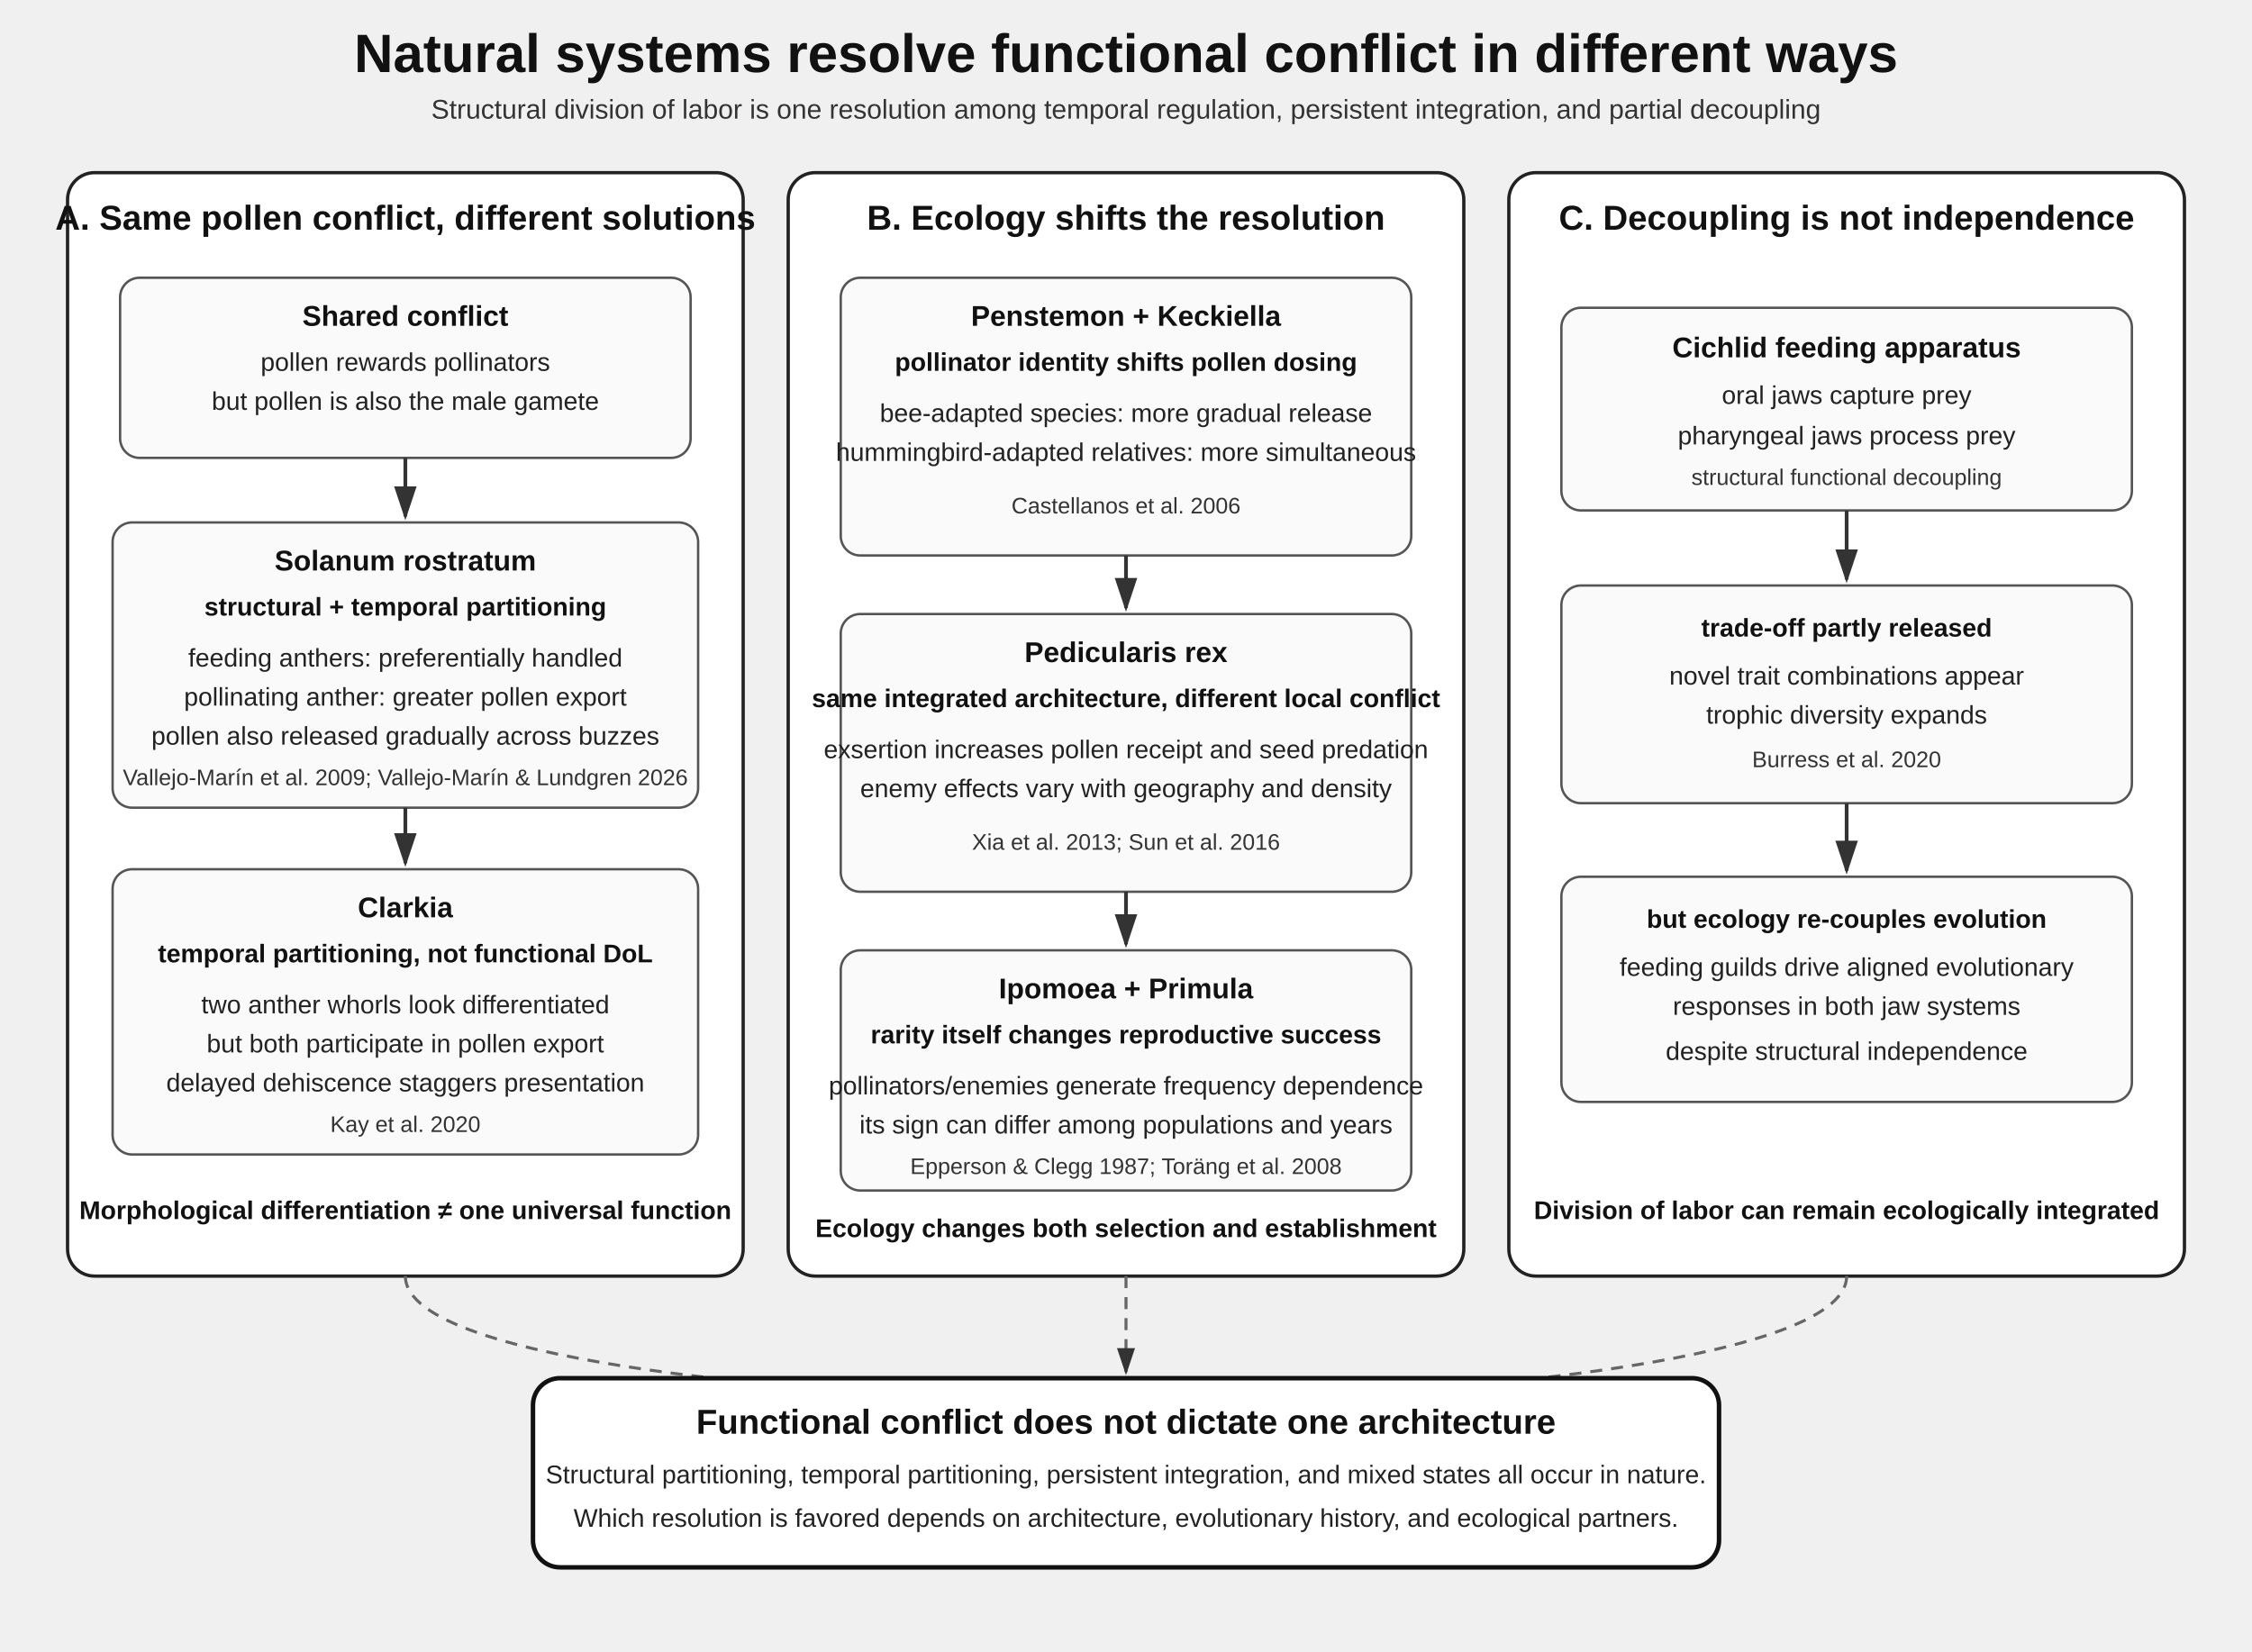
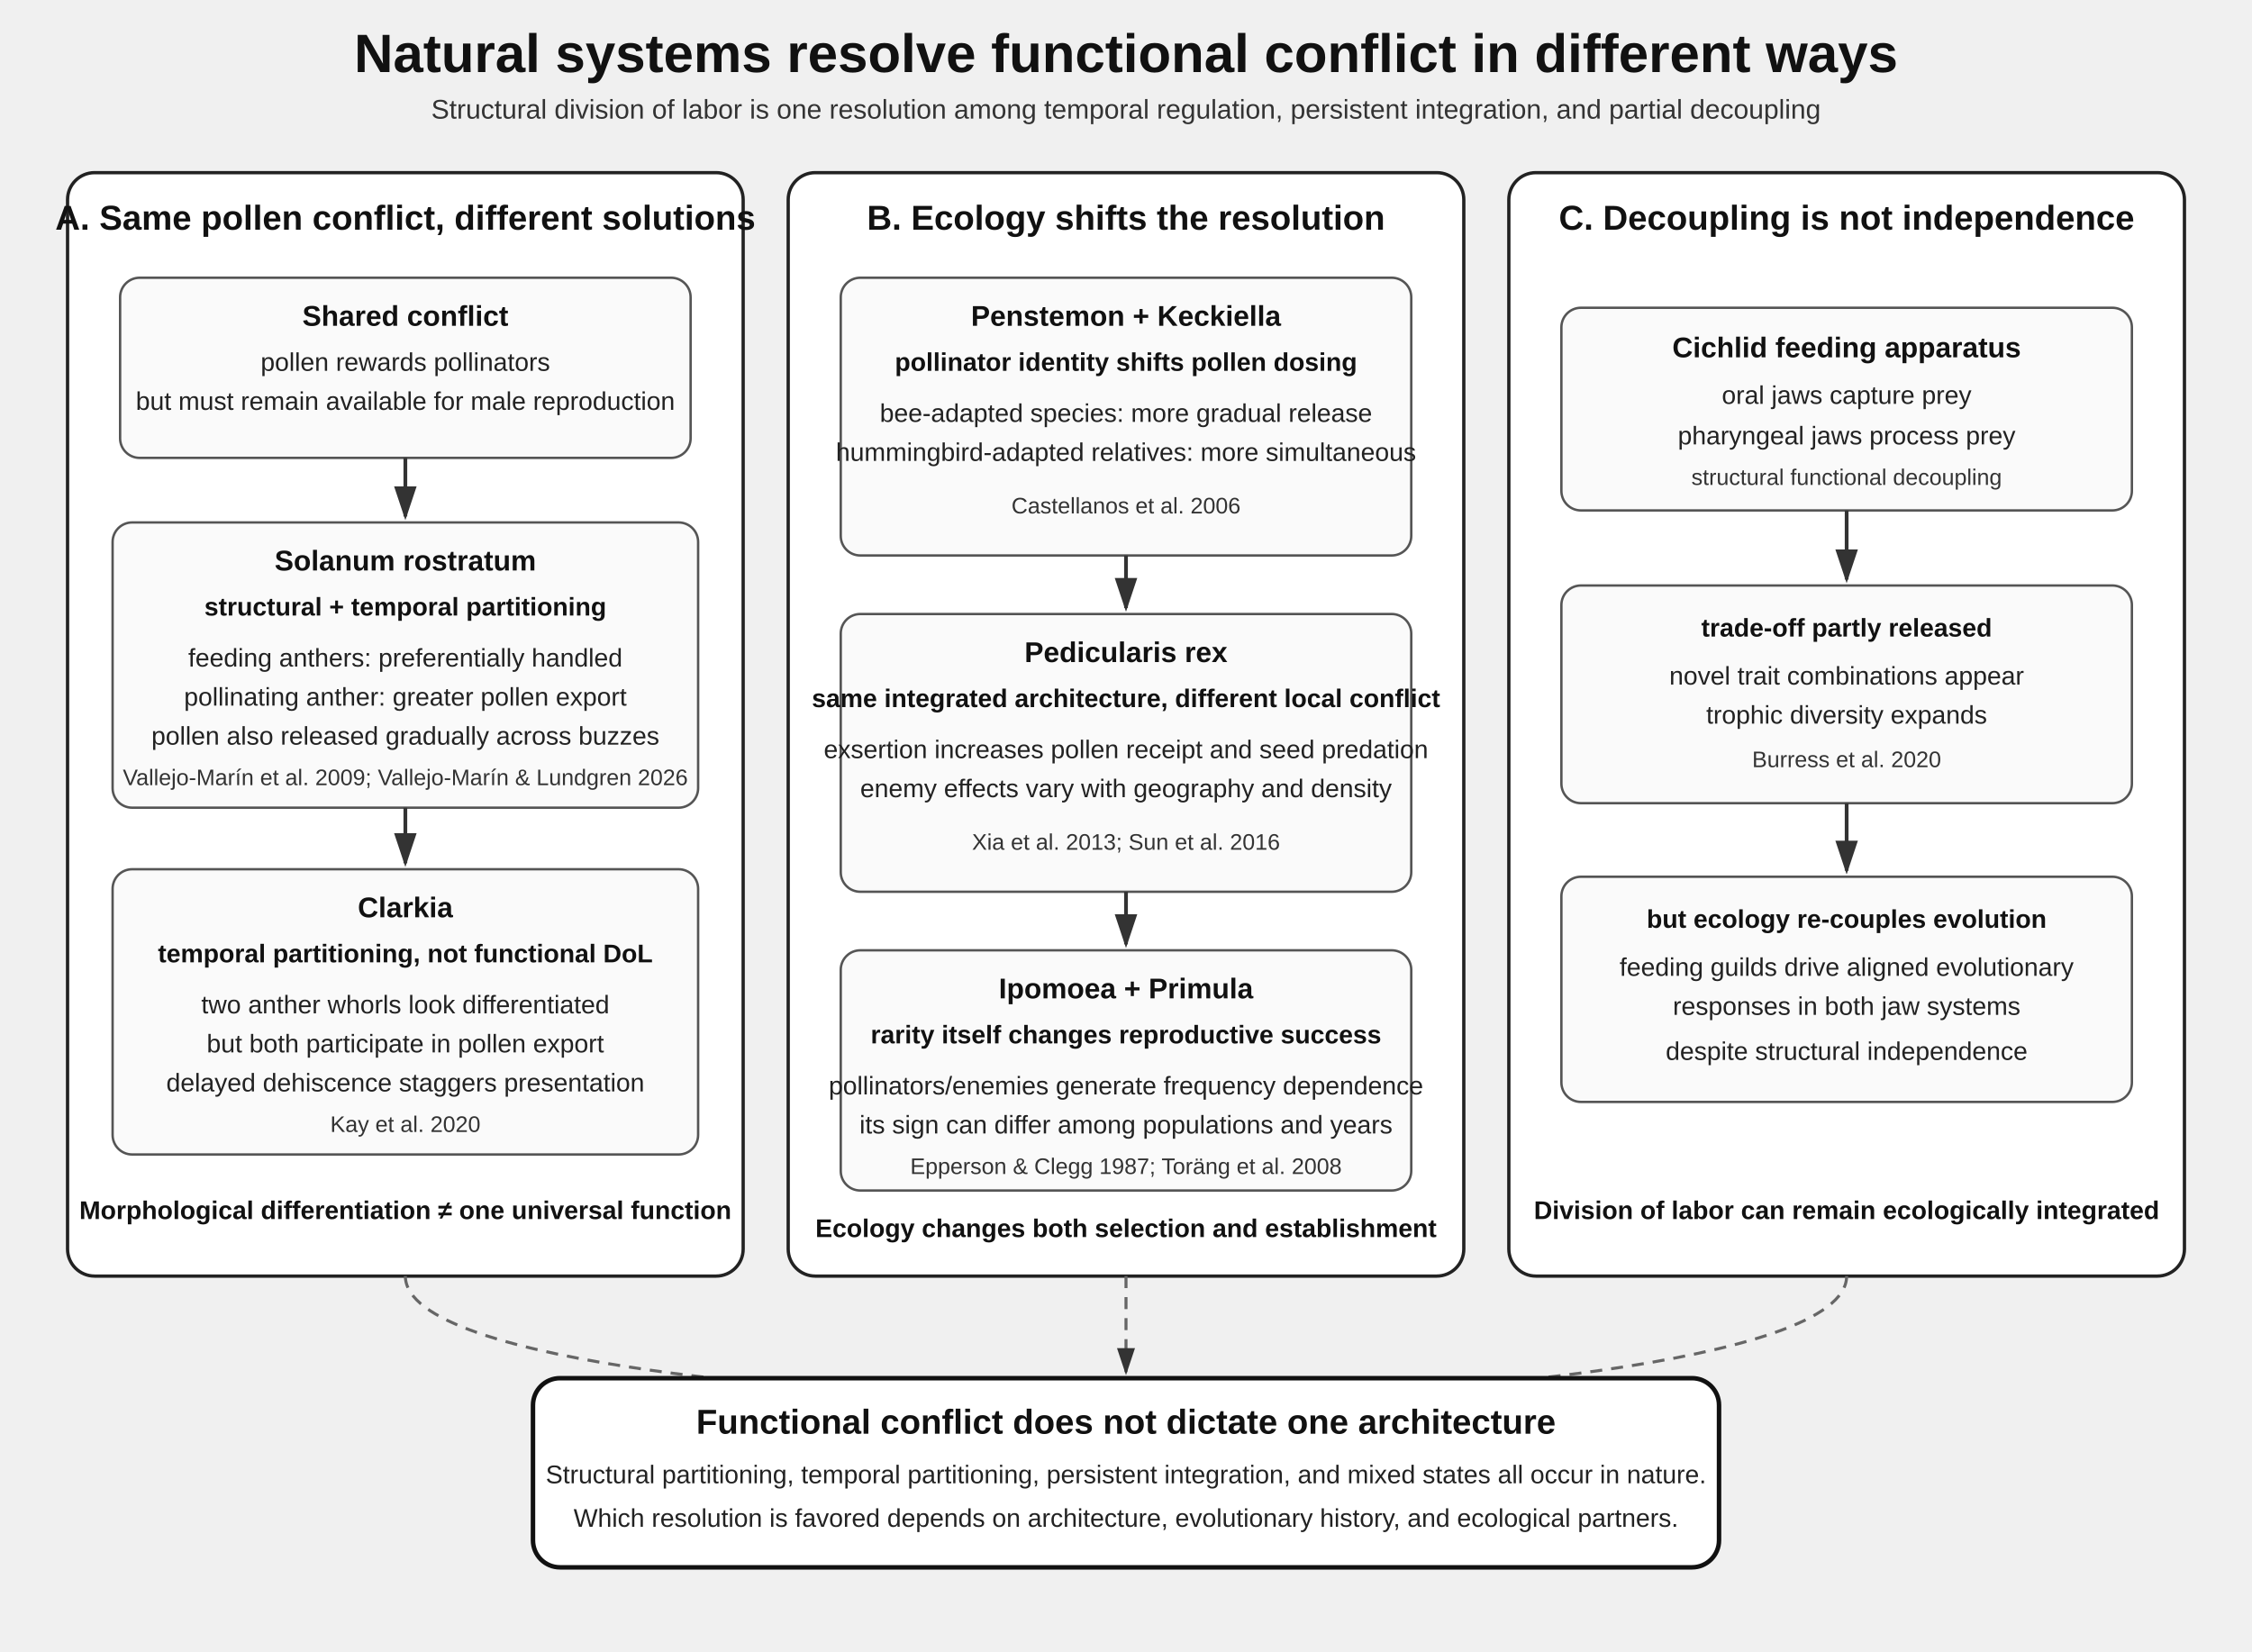
<svg xmlns="http://www.w3.org/2000/svg" width="1500" height="1100" viewBox="0 0 1500 1100">
  <defs>
    <style>
      .title{font:700 36px Arial,Helvetica,sans-serif;fill:#111}
      .subtitle{font:400 18px Arial,Helvetica,sans-serif;fill:#333}
      .paneltitle{font:700 23px Arial,Helvetica,sans-serif;fill:#111}
      .species{font:700 19px Arial,Helvetica,sans-serif;fill:#111}
      .body{font:400 17px Arial,Helvetica,sans-serif;fill:#222}
      .small{font:400 15px Arial,Helvetica,sans-serif;fill:#333}
      .strong{font:700 17px Arial,Helvetica,sans-serif;fill:#111}
      .panel{fill:#fff;stroke:#222;stroke-width:2.2;rx:18}
      .case{fill:#fafafa;stroke:#555;stroke-width:1.6;rx:13}
      .claim{fill:#fff;stroke:#111;stroke-width:3;rx:18}
      .arrow{stroke:#333;stroke-width:2.5;fill:none;marker-end:url(#a)}
      .dash{stroke:#666;stroke-width:2;stroke-dasharray:8 6;fill:none;marker-end:url(#a)}
    </style>
    <marker id="a" markerWidth="10" markerHeight="10" refX="8" refY="3" orient="auto">
      <path d="M0,0 L0,6 L9,3 z" fill="#333" />
    </marker>
  </defs>
  <text x="750" y="48" text-anchor="middle" class="title">Natural systems resolve functional conflict in different ways</text>
  <text x="750" y="79" text-anchor="middle" class="subtitle">Structural division of labor is one resolution among temporal regulation, persistent integration, and partial decoupling</text>
  <rect x="45" y="115" width="450" height="735" class="panel" />
  <text x="270" y="153" text-anchor="middle" class="paneltitle">A. Same pollen conflict, different solutions</text>
  <rect x="80" y="185" width="380" height="120" class="case" />
  <text x="270" y="217" text-anchor="middle" class="species">Shared conflict</text>
  <text x="270" y="247" text-anchor="middle" class="body">pollen rewards pollinators</text>
-   <text x="270" y="273" text-anchor="middle" class="body">but pollen is also the male gamete</text>
+   <text x="270" y="273" text-anchor="middle" class="body">but must remain available for male reproduction</text>
  <path d="M270 305 L270 344" class="arrow" />
  <rect x="75" y="348" width="390" height="190" class="case" />
  <text x="270" y="380" text-anchor="middle" class="species">Solanum rostratum</text>
  <text x="270" y="410" text-anchor="middle" class="strong">structural + temporal partitioning</text>
  <text x="270" y="444" text-anchor="middle" class="body">feeding anthers: preferentially handled</text>
  <text x="270" y="470" text-anchor="middle" class="body">pollinating anther: greater pollen export</text>
  <text x="270" y="496" text-anchor="middle" class="body">pollen also released gradually across buzzes</text>
  <text x="270" y="523" text-anchor="middle" class="small">Vallejo-Marín et al. 2009; Vallejo-Marín &amp; Lundgren 2026</text>
  <path d="M270 538 L270 575" class="arrow" />
  <rect x="75" y="579" width="390" height="190" class="case" />
  <text x="270" y="611" text-anchor="middle" class="species">Clarkia</text>
  <text x="270" y="641" text-anchor="middle" class="strong">temporal partitioning, not functional DoL</text>
  <text x="270" y="675" text-anchor="middle" class="body">two anther whorls look differentiated</text>
  <text x="270" y="701" text-anchor="middle" class="body">but both participate in pollen export</text>
  <text x="270" y="727" text-anchor="middle" class="body">delayed dehiscence staggers presentation</text>
  <text x="270" y="754" text-anchor="middle" class="small">Kay et al. 2020</text>
  <text x="270" y="812" text-anchor="middle" class="strong">Morphological differentiation ≠ one universal function</text>
  <rect x="525" y="115" width="450" height="735" class="panel" />
  <text x="750" y="153" text-anchor="middle" class="paneltitle">B. Ecology shifts the resolution</text>
  <rect x="560" y="185" width="380" height="185" class="case" />
  <text x="750" y="217" text-anchor="middle" class="species">Penstemon + Keckiella</text>
  <text x="750" y="247" text-anchor="middle" class="strong">pollinator identity shifts pollen dosing</text>
  <text x="750" y="281" text-anchor="middle" class="body">bee-adapted species: more gradual release</text>
  <text x="750" y="307" text-anchor="middle" class="body">hummingbird-adapted relatives: more simultaneous</text>
  <text x="750" y="342" text-anchor="middle" class="small">Castellanos et al. 2006</text>
  <path d="M750 370 L750 405" class="arrow" />
  <rect x="560" y="409" width="380" height="185" class="case" />
  <text x="750" y="441" text-anchor="middle" class="species">Pedicularis rex</text>
  <text x="750" y="471" text-anchor="middle" class="strong">same integrated architecture, different local conflict</text>
  <text x="750" y="505" text-anchor="middle" class="body">exsertion increases pollen receipt and seed predation</text>
  <text x="750" y="531" text-anchor="middle" class="body">enemy effects vary with geography and density</text>
  <text x="750" y="566" text-anchor="middle" class="small">Xia et al. 2013; Sun et al. 2016</text>
  <path d="M750 594 L750 629" class="arrow" />
  <rect x="560" y="633" width="380" height="160" class="case" />
  <text x="750" y="665" text-anchor="middle" class="species">Ipomoea + Primula</text>
  <text x="750" y="695" text-anchor="middle" class="strong">rarity itself changes reproductive success</text>
  <text x="750" y="729" text-anchor="middle" class="body">pollinators/enemies generate frequency dependence</text>
  <text x="750" y="755" text-anchor="middle" class="body">its sign can differ among populations and years</text>
  <text x="750" y="782" text-anchor="middle" class="small">Epperson &amp; Clegg 1987; Toräng et al. 2008</text>
  <text x="750" y="824" text-anchor="middle" class="strong">Ecology changes both selection and establishment</text>
  <rect x="1005" y="115" width="450" height="735" class="panel" />
  <text x="1230" y="153" text-anchor="middle" class="paneltitle">C. Decoupling is not independence</text>
  <rect x="1040" y="205" width="380" height="135" class="case" />
  <text x="1230" y="238" text-anchor="middle" class="species">Cichlid feeding apparatus</text>
  <text x="1230" y="269" text-anchor="middle" class="body">oral jaws capture prey</text>
  <text x="1230" y="296" text-anchor="middle" class="body">pharyngeal jaws process prey</text>
  <text x="1230" y="323" text-anchor="middle" class="small">structural functional decoupling</text>
  <path d="M1230 340 L1230 386" class="arrow" />
  <rect x="1040" y="390" width="380" height="145" class="case" />
  <text x="1230" y="424" text-anchor="middle" class="strong">trade-off partly released</text>
  <text x="1230" y="456" text-anchor="middle" class="body">novel trait combinations appear</text>
  <text x="1230" y="482" text-anchor="middle" class="body">trophic diversity expands</text>
  <text x="1230" y="511" text-anchor="middle" class="small">Burress et al. 2020</text>
  <path d="M1230 535 L1230 580" class="arrow" />
  <rect x="1040" y="584" width="380" height="150" class="case" />
  <text x="1230" y="618" text-anchor="middle" class="strong">but ecology re-couples evolution</text>
  <text x="1230" y="650" text-anchor="middle" class="body">feeding guilds drive aligned evolutionary</text>
  <text x="1230" y="676" text-anchor="middle" class="body">responses in both jaw systems</text>
  <text x="1230" y="706" text-anchor="middle" class="body">despite structural independence</text>
  <text x="1230" y="812" text-anchor="middle" class="strong">Division of labor can remain ecologically integrated</text>
  <path d="M270 850 C270 910 570 930 665 930" class="dash" />
  <path d="M750 850 L750 914" class="dash" />
  <path d="M1230 850 C1230 910 930 930 835 930" class="dash" />
  <rect x="355" y="918" width="790" height="126" class="claim" />
  <text x="750" y="955" text-anchor="middle" class="paneltitle">Functional conflict does not dictate one architecture</text>
  <text x="750" y="988" text-anchor="middle" class="body">Structural partitioning, temporal partitioning, persistent integration, and mixed states all occur in nature.</text>
  <text x="750" y="1017" text-anchor="middle" class="body">Which resolution is favored depends on architecture, evolutionary history, and ecological partners.</text>
</svg>
